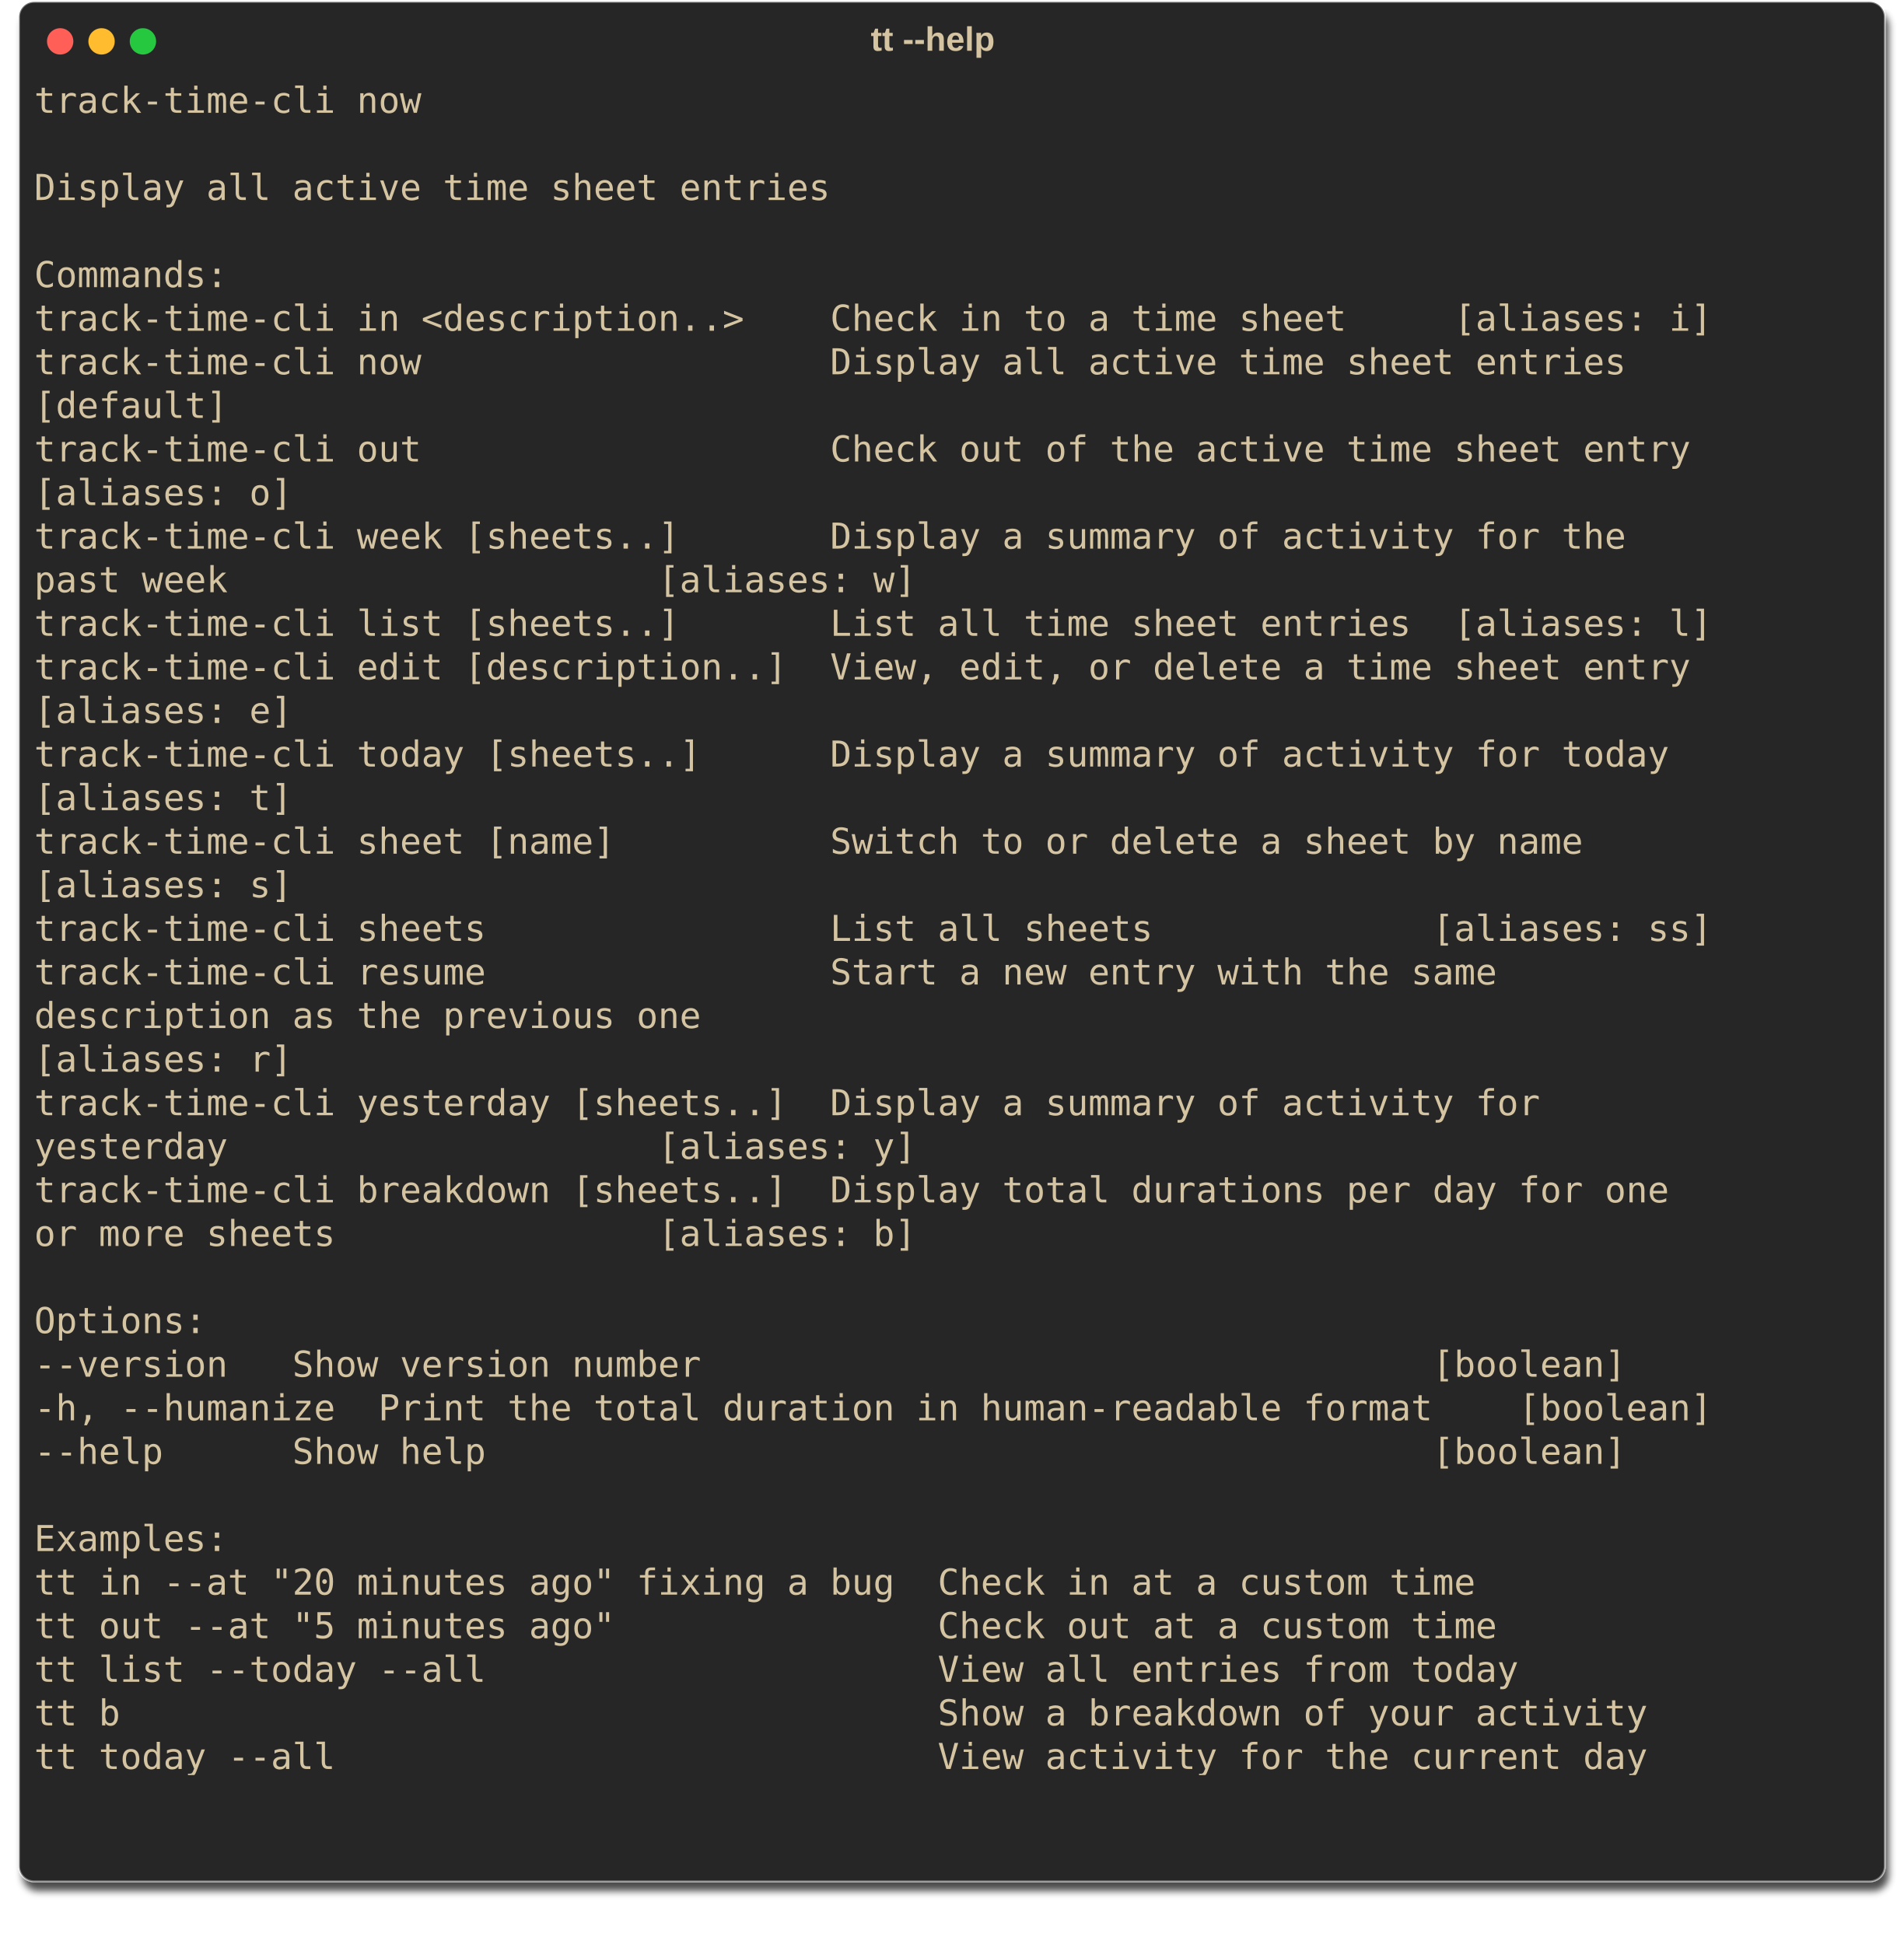
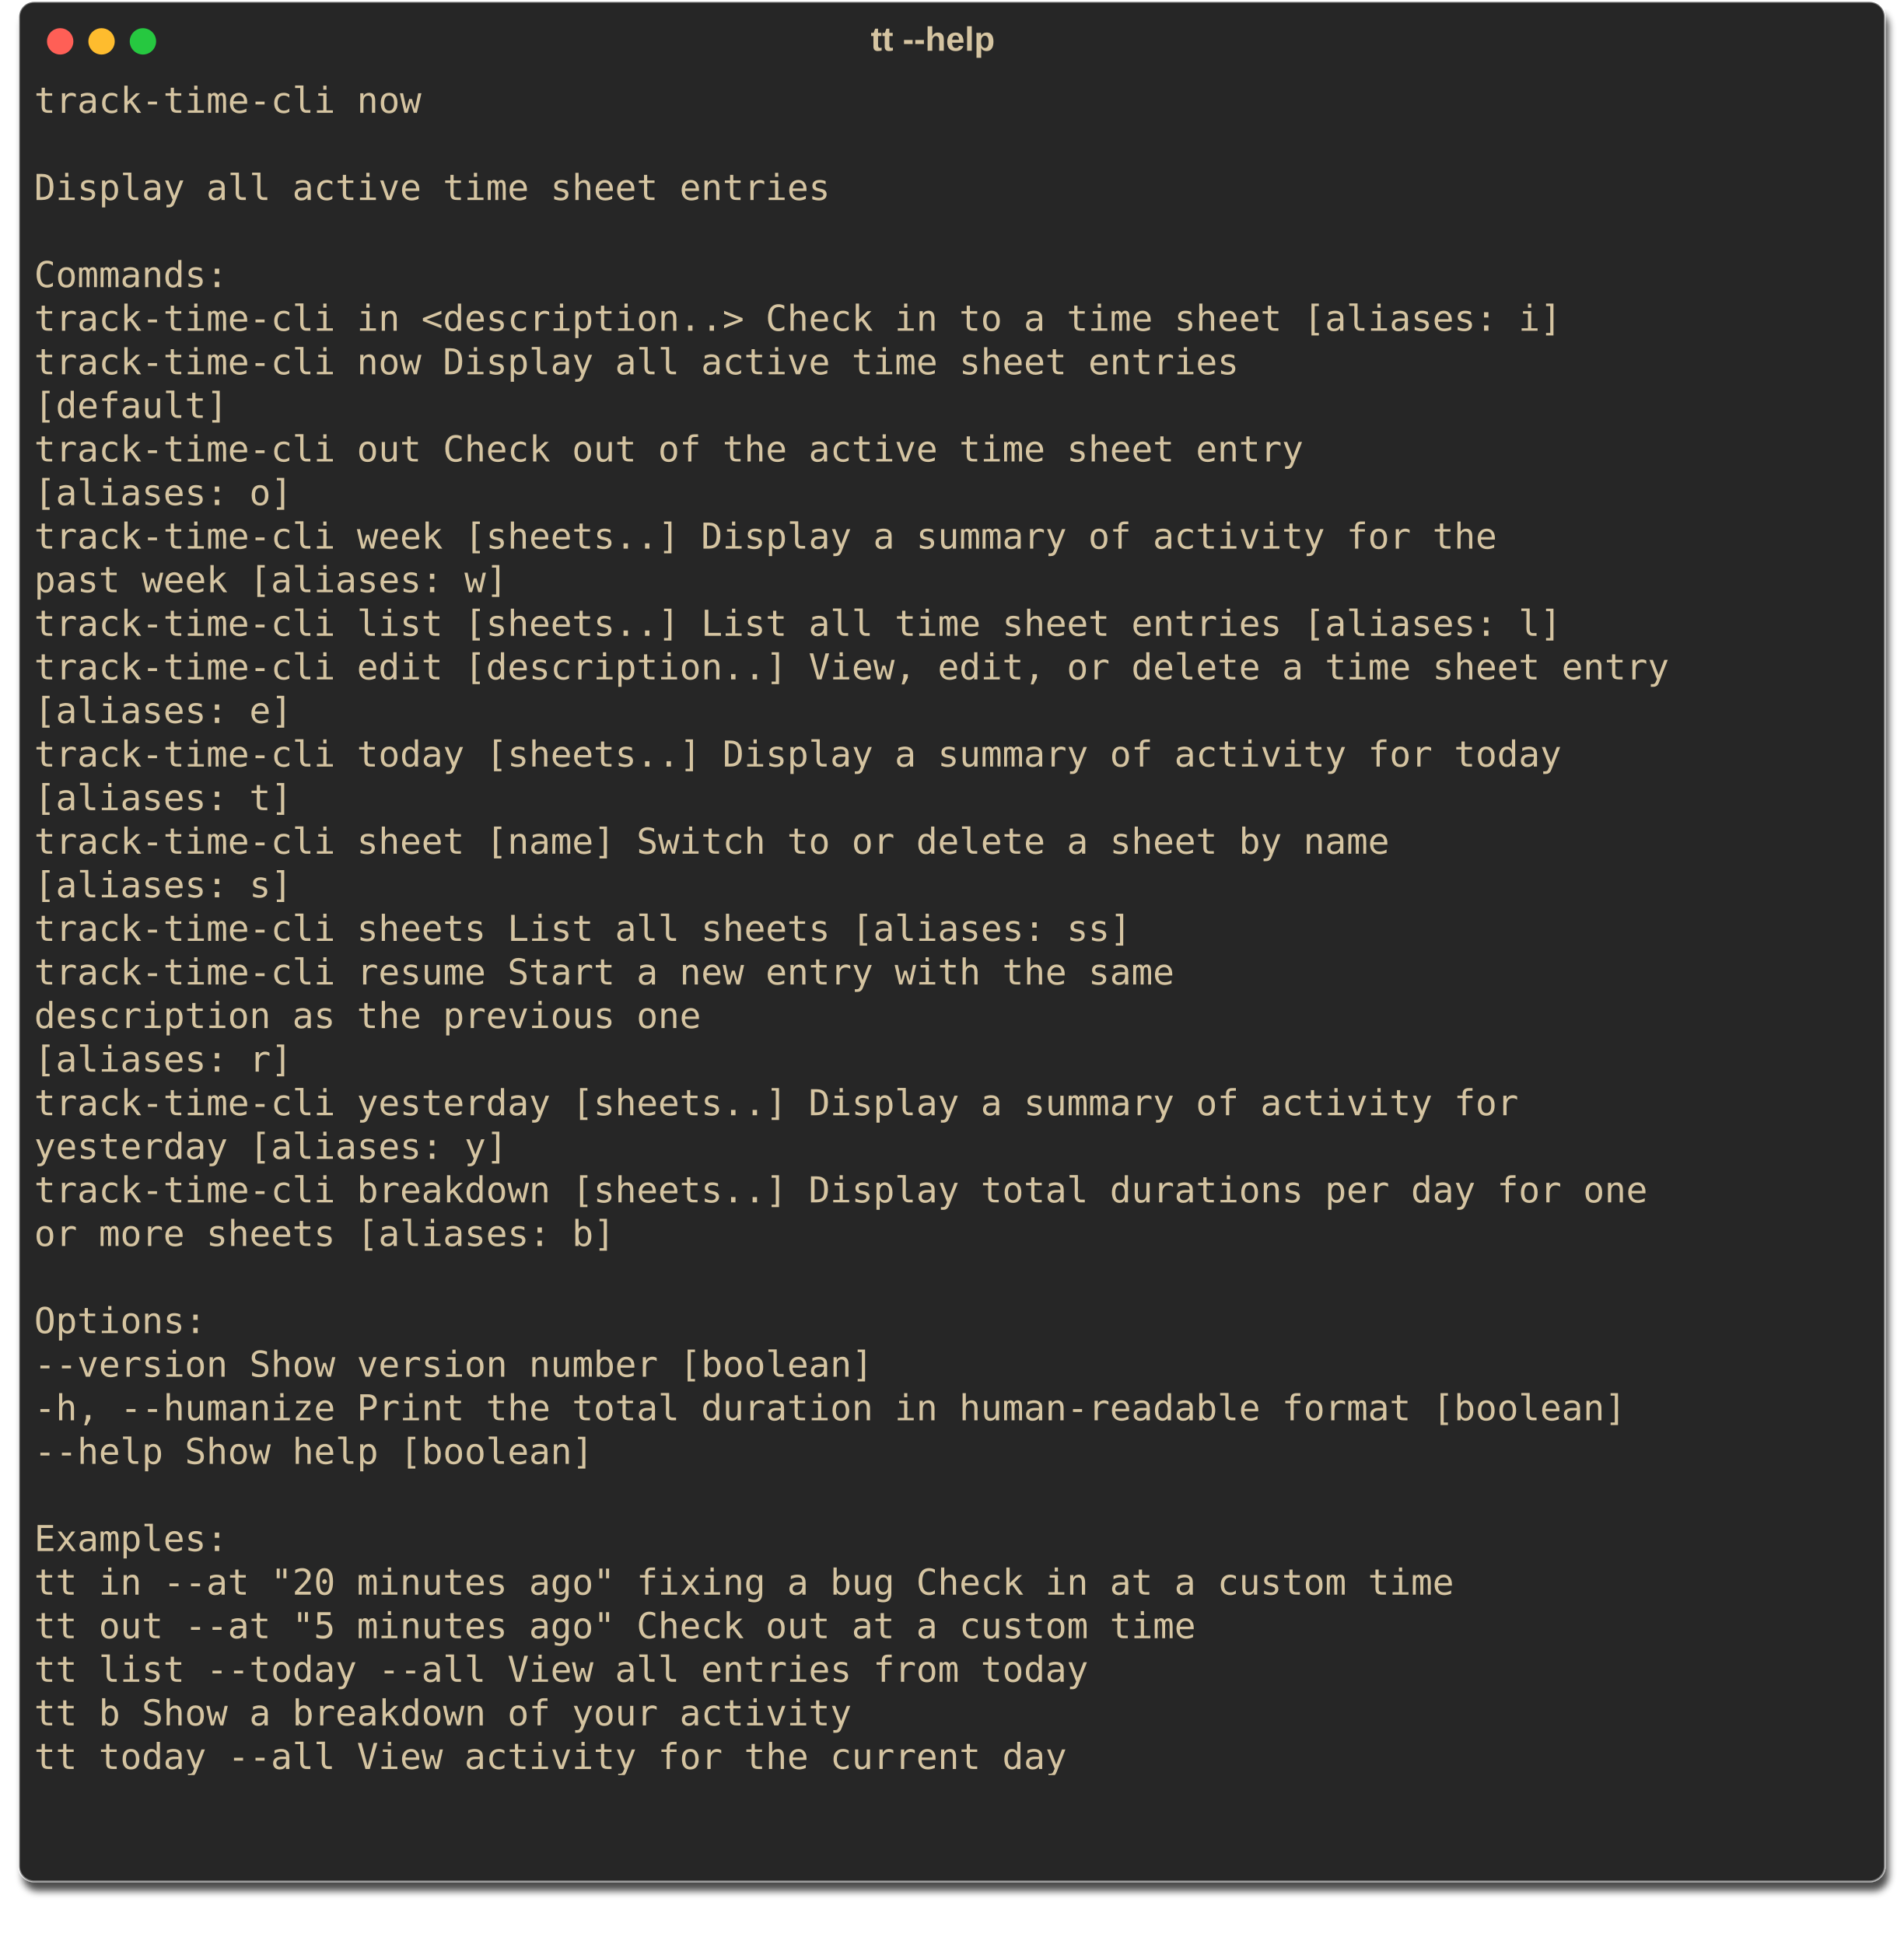
<svg xmlns="http://www.w3.org/2000/svg" class="rich-terminal shadow" viewBox="0 0 1012.333 1033.933">
-   <style>
- 
-     @font-face {
-         font-family: "Fira Code";
-         src: local("FiraCode-Regular"),
-                 url("https://cdnjs.cloudflare.com/ajax/libs/firacode/6.2.0/woff2/FiraCode-Regular.woff2") format("woff2"),
-                 url("https://cdnjs.cloudflare.com/ajax/libs/firacode/6.2.0/woff/FiraCode-Regular.woff") format("woff");
-         font-style: normal;
-         font-weight: 400;
-     }
-     @font-face {
-         font-family: "Fira Code";
-         src: local("FiraCode-Bold"),
-                 url("https://cdnjs.cloudflare.com/ajax/libs/firacode/6.2.0/woff2/FiraCode-Bold.woff2") format("woff2"),
-                 url("https://cdnjs.cloudflare.com/ajax/libs/firacode/6.2.0/woff/FiraCode-Bold.woff") format("woff");
-         font-style: bold;
-         font-weight: 700;
-     }
- 
-     .terminal-3122897288-matrix {
-         font-family: Fira Code, monospace;
-         font-size: 20px;
-         line-height: 24.4px;
-         font-variant-east-asian: full-width;
-     }
- 
-     .terminal-3122897288-title {
-         font-size: 18px;
-         font-weight: bold;
-         font-family: arial;
-     }
- 
-     .shadow {
-         -webkit-filter: drop-shadow( 2px 5px 2px rgba(0, 0, 0, .7));
-         filter: drop-shadow( 2px 5px 2px rgba(0, 0, 0, .7));
-     }
-     .terminal-3122897288-r1 { fill: #d5c4a1 }
-     </style>
+   <style>@font-face{font-family:"Fira Code";src:local("FiraCode-Regular"),url(https://cdnjs.cloudflare.com/ajax/libs/firacode/6.2.0/woff2/FiraCode-Regular.woff2) format("woff2"),url(https://cdnjs.cloudflare.com/ajax/libs/firacode/6.2.0/woff/FiraCode-Regular.woff) format("woff");font-style:normal;font-weight:400}@font-face{font-family:"Fira Code";src:local("FiraCode-Bold"),url(https://cdnjs.cloudflare.com/ajax/libs/firacode/6.2.0/woff2/FiraCode-Bold.woff2) format("woff2"),url(https://cdnjs.cloudflare.com/ajax/libs/firacode/6.2.0/woff/FiraCode-Bold.woff) format("woff");font-style:bold;font-weight:700}.terminal-3122897288-matrix{font-family:Fira Code,monospace;font-size:20px;line-height:24.4px;font-variant-east-asian:full-width}.terminal-3122897288-title{font-size:18px;font-weight:700;font-family:arial}.shadow{-webkit-filter:drop-shadow(2px 5px 2px rgba(0,0,0,.7));filter:drop-shadow(2px 5px 2px rgba(0,0,0,.7))}.terminal-3122897288-r1{fill:#d5c4a1}</style>
  <defs>
    <clipPath id="terminal-3122897288-clip-terminal">
-       <rect x="0" y="0" width="975.0" height="950.6" />
+       <rect width="975" height="950.6" x="0" y="0" />
    </clipPath>
    <clipPath id="terminal-3122897288-line-0">
-       <rect x="0" y="1.5" width="976" height="24.65" />
+       <rect width="976" height="24.65" x="0" y="1.5" />
    </clipPath>
    <clipPath id="terminal-3122897288-line-1">
-       <rect x="0" y="25.9" width="976" height="24.65" />
+       <rect width="976" height="24.65" x="0" y="25.9" />
    </clipPath>
    <clipPath id="terminal-3122897288-line-2">
-       <rect x="0" y="50.3" width="976" height="24.65" />
+       <rect width="976" height="24.65" x="0" y="50.3" />
    </clipPath>
    <clipPath id="terminal-3122897288-line-3">
-       <rect x="0" y="74.7" width="976" height="24.65" />
+       <rect width="976" height="24.65" x="0" y="74.7" />
    </clipPath>
    <clipPath id="terminal-3122897288-line-4">
-       <rect x="0" y="99.1" width="976" height="24.65" />
+       <rect width="976" height="24.65" x="0" y="99.1" />
    </clipPath>
    <clipPath id="terminal-3122897288-line-5">
-       <rect x="0" y="123.5" width="976" height="24.65" />
+       <rect width="976" height="24.65" x="0" y="123.5" />
    </clipPath>
    <clipPath id="terminal-3122897288-line-6">
-       <rect x="0" y="147.9" width="976" height="24.65" />
+       <rect width="976" height="24.65" x="0" y="147.9" />
    </clipPath>
    <clipPath id="terminal-3122897288-line-7">
-       <rect x="0" y="172.3" width="976" height="24.65" />
+       <rect width="976" height="24.65" x="0" y="172.3" />
    </clipPath>
    <clipPath id="terminal-3122897288-line-8">
-       <rect x="0" y="196.7" width="976" height="24.65" />
+       <rect width="976" height="24.65" x="0" y="196.7" />
    </clipPath>
    <clipPath id="terminal-3122897288-line-9">
-       <rect x="0" y="221.1" width="976" height="24.65" />
+       <rect width="976" height="24.65" x="0" y="221.1" />
    </clipPath>
    <clipPath id="terminal-3122897288-line-10">
-       <rect x="0" y="245.5" width="976" height="24.65" />
+       <rect width="976" height="24.65" x="0" y="245.5" />
    </clipPath>
    <clipPath id="terminal-3122897288-line-11">
-       <rect x="0" y="269.9" width="976" height="24.65" />
+       <rect width="976" height="24.65" x="0" y="269.9" />
    </clipPath>
    <clipPath id="terminal-3122897288-line-12">
-       <rect x="0" y="294.3" width="976" height="24.65" />
+       <rect width="976" height="24.65" x="0" y="294.3" />
    </clipPath>
    <clipPath id="terminal-3122897288-line-13">
-       <rect x="0" y="318.7" width="976" height="24.65" />
+       <rect width="976" height="24.65" x="0" y="318.7" />
    </clipPath>
    <clipPath id="terminal-3122897288-line-14">
-       <rect x="0" y="343.1" width="976" height="24.65" />
+       <rect width="976" height="24.65" x="0" y="343.1" />
    </clipPath>
    <clipPath id="terminal-3122897288-line-15">
-       <rect x="0" y="367.5" width="976" height="24.65" />
+       <rect width="976" height="24.65" x="0" y="367.5" />
    </clipPath>
    <clipPath id="terminal-3122897288-line-16">
-       <rect x="0" y="391.9" width="976" height="24.65" />
+       <rect width="976" height="24.65" x="0" y="391.9" />
    </clipPath>
    <clipPath id="terminal-3122897288-line-17">
-       <rect x="0" y="416.3" width="976" height="24.65" />
+       <rect width="976" height="24.65" x="0" y="416.3" />
    </clipPath>
    <clipPath id="terminal-3122897288-line-18">
-       <rect x="0" y="440.7" width="976" height="24.65" />
+       <rect width="976" height="24.65" x="0" y="440.7" />
    </clipPath>
    <clipPath id="terminal-3122897288-line-19">
-       <rect x="0" y="465.1" width="976" height="24.65" />
+       <rect width="976" height="24.65" x="0" y="465.1" />
    </clipPath>
    <clipPath id="terminal-3122897288-line-20">
-       <rect x="0" y="489.5" width="976" height="24.65" />
+       <rect width="976" height="24.65" x="0" y="489.5" />
    </clipPath>
    <clipPath id="terminal-3122897288-line-21">
-       <rect x="0" y="513.9" width="976" height="24.65" />
+       <rect width="976" height="24.65" x="0" y="513.9" />
    </clipPath>
    <clipPath id="terminal-3122897288-line-22">
-       <rect x="0" y="538.3" width="976" height="24.65" />
+       <rect width="976" height="24.65" x="0" y="538.3" />
    </clipPath>
    <clipPath id="terminal-3122897288-line-23">
-       <rect x="0" y="562.7" width="976" height="24.65" />
+       <rect width="976" height="24.65" x="0" y="562.7" />
    </clipPath>
    <clipPath id="terminal-3122897288-line-24">
-       <rect x="0" y="587.1" width="976" height="24.65" />
+       <rect width="976" height="24.65" x="0" y="587.1" />
    </clipPath>
    <clipPath id="terminal-3122897288-line-25">
-       <rect x="0" y="611.5" width="976" height="24.65" />
+       <rect width="976" height="24.65" x="0" y="611.5" />
    </clipPath>
    <clipPath id="terminal-3122897288-line-26">
-       <rect x="0" y="635.9" width="976" height="24.65" />
+       <rect width="976" height="24.65" x="0" y="635.9" />
    </clipPath>
    <clipPath id="terminal-3122897288-line-27">
-       <rect x="0" y="660.3" width="976" height="24.65" />
+       <rect width="976" height="24.65" x="0" y="660.3" />
    </clipPath>
    <clipPath id="terminal-3122897288-line-28">
-       <rect x="0" y="684.7" width="976" height="24.65" />
+       <rect width="976" height="24.65" x="0" y="684.7" />
    </clipPath>
    <clipPath id="terminal-3122897288-line-29">
-       <rect x="0" y="709.1" width="976" height="24.65" />
+       <rect width="976" height="24.65" x="0" y="709.1" />
    </clipPath>
    <clipPath id="terminal-3122897288-line-30">
-       <rect x="0" y="733.5" width="976" height="24.65" />
+       <rect width="976" height="24.65" x="0" y="733.5" />
    </clipPath>
    <clipPath id="terminal-3122897288-line-31">
-       <rect x="0" y="757.9" width="976" height="24.65" />
+       <rect width="976" height="24.65" x="0" y="757.9" />
    </clipPath>
    <clipPath id="terminal-3122897288-line-32">
-       <rect x="0" y="782.3" width="976" height="24.65" />
+       <rect width="976" height="24.65" x="0" y="782.3" />
    </clipPath>
    <clipPath id="terminal-3122897288-line-33">
-       <rect x="0" y="806.7" width="976" height="24.65" />
+       <rect width="976" height="24.65" x="0" y="806.7" />
    </clipPath>
    <clipPath id="terminal-3122897288-line-34">
-       <rect x="0" y="831.1" width="976" height="24.65" />
+       <rect width="976" height="24.65" x="0" y="831.1" />
    </clipPath>
    <clipPath id="terminal-3122897288-line-35">
-       <rect x="0" y="855.5" width="976" height="24.65" />
+       <rect width="976" height="24.65" x="0" y="855.5" />
    </clipPath>
    <clipPath id="terminal-3122897288-line-36">
-       <rect x="0" y="879.9" width="976" height="24.65" />
+       <rect width="976" height="24.65" x="0" y="879.9" />
    </clipPath>
    <clipPath id="terminal-3122897288-line-37">
-       <rect x="0" y="904.3" width="976" height="24.65" />
+       <rect width="976" height="24.65" x="0" y="904.3" />
    </clipPath>
  </defs>
-   <rect fill="#282828" stroke="rgba(255,255,255,0.35)" stroke-width="1" x="10.167" y="1" width="992" height="999.6" rx="8" />
-   <text class="terminal-3122897288-title" fill="#d5c4a1" text-anchor="middle" x="496" y="27">tt --help</text>
+   <rect width="992" height="999.6" x="10.167" y="1" fill="#282828" stroke="rgba(255,255,255,0.35)" stroke-width="1" rx="8" />
+   <text x="496" y="27" fill="#d5c4a1" class="terminal-3122897288-title" text-anchor="middle">tt --help</text>
  <g transform="translate(32,22)">
    <circle cx="0" cy="0" r="7" fill="#ff5f57" />
    <circle cx="22" cy="0" r="7" fill="#febc2e" />
    <circle cx="44" cy="0" r="7" fill="#28c840" />
  </g>
-   <g transform="translate(18.16667, 41) scale(.95)" clip-path="url(#terminal-3122897288-clip-terminal)">
+   <g clip-path="url(#terminal-3122897288-clip-terminal)" transform="translate(18.16667, 41) scale(.95)">
    <g class="terminal-3122897288-matrix">
-       <text class="terminal-3122897288-r1" x="0" y="20" textLength="219.6" clip-path="url(#terminal-3122897288-line-0)">track-time-cli now</text>
-       <text class="terminal-3122897288-r1" x="976" y="20" textLength="12.2" clip-path="url(#terminal-3122897288-line-0)">
- </text>
-       <text class="terminal-3122897288-r1" x="976" y="44.4" textLength="12.2" clip-path="url(#terminal-3122897288-line-1)">
- </text>
-       <text class="terminal-3122897288-r1" x="0" y="68.8" textLength="451.4" clip-path="url(#terminal-3122897288-line-2)">Display all active time sheet entries</text>
-       <text class="terminal-3122897288-r1" x="976" y="68.8" textLength="12.2" clip-path="url(#terminal-3122897288-line-2)">
- </text>
-       <text class="terminal-3122897288-r1" x="976" y="93.2" textLength="12.2" clip-path="url(#terminal-3122897288-line-3)">
- </text>
-       <text class="terminal-3122897288-r1" x="0" y="117.6" textLength="109.8" clip-path="url(#terminal-3122897288-line-4)">Commands:</text>
-       <text class="terminal-3122897288-r1" x="976" y="117.6" textLength="12.2" clip-path="url(#terminal-3122897288-line-4)">
- </text>
-       <text class="terminal-3122897288-r1" x="0" y="142" textLength="976" clip-path="url(#terminal-3122897288-line-5)">  track-time-cli in &lt;description..&gt;    Check in to a time sheet     [aliases: i]</text>
-       <text class="terminal-3122897288-r1" x="976" y="142" textLength="12.2" clip-path="url(#terminal-3122897288-line-5)">
- </text>
-       <text class="terminal-3122897288-r1" x="0" y="166.4" textLength="927.2" clip-path="url(#terminal-3122897288-line-6)">  track-time-cli now                   Display all active time sheet entries</text>
-       <text class="terminal-3122897288-r1" x="976" y="166.4" textLength="12.2" clip-path="url(#terminal-3122897288-line-6)">
- </text>
-       <text class="terminal-3122897288-r1" x="0" y="190.8" textLength="976" clip-path="url(#terminal-3122897288-line-7)">                                                                       [default]</text>
-       <text class="terminal-3122897288-r1" x="976" y="190.8" textLength="12.2" clip-path="url(#terminal-3122897288-line-7)">
- </text>
-       <text class="terminal-3122897288-r1" x="0" y="215.2" textLength="963.8" clip-path="url(#terminal-3122897288-line-8)">  track-time-cli out                   Check out of the active time sheet entry</text>
-       <text class="terminal-3122897288-r1" x="976" y="215.2" textLength="12.2" clip-path="url(#terminal-3122897288-line-8)">
- </text>
-       <text class="terminal-3122897288-r1" x="0" y="239.6" textLength="976" clip-path="url(#terminal-3122897288-line-9)">                                                                    [aliases: o]</text>
-       <text class="terminal-3122897288-r1" x="976" y="239.6" textLength="12.2" clip-path="url(#terminal-3122897288-line-9)">
- </text>
-       <text class="terminal-3122897288-r1" x="0" y="264" textLength="927.2" clip-path="url(#terminal-3122897288-line-10)">  track-time-cli week [sheets..]       Display a summary of activity for the</text>
-       <text class="terminal-3122897288-r1" x="976" y="264" textLength="12.2" clip-path="url(#terminal-3122897288-line-10)">
- </text>
-       <text class="terminal-3122897288-r1" x="0" y="288.4" textLength="976" clip-path="url(#terminal-3122897288-line-11)">                                       past week                    [aliases: w]</text>
-       <text class="terminal-3122897288-r1" x="976" y="288.4" textLength="12.2" clip-path="url(#terminal-3122897288-line-11)">
- </text>
-       <text class="terminal-3122897288-r1" x="0" y="312.8" textLength="976" clip-path="url(#terminal-3122897288-line-12)">  track-time-cli list [sheets..]       List all time sheet entries  [aliases: l]</text>
-       <text class="terminal-3122897288-r1" x="976" y="312.8" textLength="12.2" clip-path="url(#terminal-3122897288-line-12)">
- </text>
-       <text class="terminal-3122897288-r1" x="0" y="337.2" textLength="963.8" clip-path="url(#terminal-3122897288-line-13)">  track-time-cli edit [description..]  View, edit, or delete a time sheet entry</text>
-       <text class="terminal-3122897288-r1" x="976" y="337.2" textLength="12.2" clip-path="url(#terminal-3122897288-line-13)">
- </text>
-       <text class="terminal-3122897288-r1" x="0" y="361.6" textLength="976" clip-path="url(#terminal-3122897288-line-14)">                                                                    [aliases: e]</text>
-       <text class="terminal-3122897288-r1" x="976" y="361.6" textLength="12.2" clip-path="url(#terminal-3122897288-line-14)">
- </text>
-       <text class="terminal-3122897288-r1" x="0" y="386" textLength="951.6" clip-path="url(#terminal-3122897288-line-15)">  track-time-cli today [sheets..]      Display a summary of activity for today</text>
-       <text class="terminal-3122897288-r1" x="976" y="386" textLength="12.2" clip-path="url(#terminal-3122897288-line-15)">
- </text>
-       <text class="terminal-3122897288-r1" x="0" y="410.4" textLength="976" clip-path="url(#terminal-3122897288-line-16)">                                                                    [aliases: t]</text>
-       <text class="terminal-3122897288-r1" x="976" y="410.4" textLength="12.2" clip-path="url(#terminal-3122897288-line-16)">
- </text>
-       <text class="terminal-3122897288-r1" x="0" y="434.8" textLength="902.8" clip-path="url(#terminal-3122897288-line-17)">  track-time-cli sheet [name]          Switch to or delete a sheet by name</text>
-       <text class="terminal-3122897288-r1" x="976" y="434.8" textLength="12.2" clip-path="url(#terminal-3122897288-line-17)">
- </text>
-       <text class="terminal-3122897288-r1" x="0" y="459.2" textLength="976" clip-path="url(#terminal-3122897288-line-18)">                                                                    [aliases: s]</text>
-       <text class="terminal-3122897288-r1" x="976" y="459.2" textLength="12.2" clip-path="url(#terminal-3122897288-line-18)">
- </text>
-       <text class="terminal-3122897288-r1" x="0" y="483.6" textLength="976" clip-path="url(#terminal-3122897288-line-19)">  track-time-cli sheets                List all sheets             [aliases: ss]</text>
-       <text class="terminal-3122897288-r1" x="976" y="483.6" textLength="12.2" clip-path="url(#terminal-3122897288-line-19)">
- </text>
-       <text class="terminal-3122897288-r1" x="0" y="508" textLength="854" clip-path="url(#terminal-3122897288-line-20)">  track-time-cli resume                Start a new entry with the same</text>
-       <text class="terminal-3122897288-r1" x="976" y="508" textLength="12.2" clip-path="url(#terminal-3122897288-line-20)">
- </text>
-       <text class="terminal-3122897288-r1" x="0" y="532.4" textLength="854" clip-path="url(#terminal-3122897288-line-21)">                                       description as the previous one</text>
-       <text class="terminal-3122897288-r1" x="976" y="532.4" textLength="12.2" clip-path="url(#terminal-3122897288-line-21)">
- </text>
-       <text class="terminal-3122897288-r1" x="0" y="556.8" textLength="976" clip-path="url(#terminal-3122897288-line-22)">                                                                    [aliases: r]</text>
-       <text class="terminal-3122897288-r1" x="976" y="556.8" textLength="12.2" clip-path="url(#terminal-3122897288-line-22)">
- </text>
-       <text class="terminal-3122897288-r1" x="0" y="581.2" textLength="878.4" clip-path="url(#terminal-3122897288-line-23)">  track-time-cli yesterday [sheets..]  Display a summary of activity for</text>
-       <text class="terminal-3122897288-r1" x="976" y="581.2" textLength="12.2" clip-path="url(#terminal-3122897288-line-23)">
- </text>
-       <text class="terminal-3122897288-r1" x="0" y="605.6" textLength="976" clip-path="url(#terminal-3122897288-line-24)">                                       yesterday                    [aliases: y]</text>
-       <text class="terminal-3122897288-r1" x="976" y="605.6" textLength="12.2" clip-path="url(#terminal-3122897288-line-24)">
- </text>
-       <text class="terminal-3122897288-r1" x="0" y="630" textLength="951.6" clip-path="url(#terminal-3122897288-line-25)">  track-time-cli breakdown [sheets..]  Display total durations per day for one</text>
-       <text class="terminal-3122897288-r1" x="976" y="630" textLength="12.2" clip-path="url(#terminal-3122897288-line-25)">
- </text>
-       <text class="terminal-3122897288-r1" x="0" y="654.4" textLength="976" clip-path="url(#terminal-3122897288-line-26)">                                       or more sheets               [aliases: b]</text>
-       <text class="terminal-3122897288-r1" x="976" y="654.4" textLength="12.2" clip-path="url(#terminal-3122897288-line-26)">
- </text>
-       <text class="terminal-3122897288-r1" x="976" y="678.8" textLength="12.2" clip-path="url(#terminal-3122897288-line-27)">
- </text>
-       <text class="terminal-3122897288-r1" x="0" y="703.2" textLength="97.6" clip-path="url(#terminal-3122897288-line-28)">Options:</text>
-       <text class="terminal-3122897288-r1" x="976" y="703.2" textLength="12.2" clip-path="url(#terminal-3122897288-line-28)">
- </text>
-       <text class="terminal-3122897288-r1" x="0" y="727.6" textLength="976" clip-path="url(#terminal-3122897288-line-29)">      --version   Show version number                                  [boolean]</text>
-       <text class="terminal-3122897288-r1" x="976" y="727.6" textLength="12.2" clip-path="url(#terminal-3122897288-line-29)">
- </text>
-       <text class="terminal-3122897288-r1" x="0" y="752" textLength="976" clip-path="url(#terminal-3122897288-line-30)">  -h, --humanize  Print the total duration in human-readable format    [boolean]</text>
-       <text class="terminal-3122897288-r1" x="976" y="752" textLength="12.2" clip-path="url(#terminal-3122897288-line-30)">
- </text>
-       <text class="terminal-3122897288-r1" x="0" y="776.4" textLength="976" clip-path="url(#terminal-3122897288-line-31)">      --help      Show help                                            [boolean]</text>
-       <text class="terminal-3122897288-r1" x="976" y="776.4" textLength="12.2" clip-path="url(#terminal-3122897288-line-31)">
- </text>
-       <text class="terminal-3122897288-r1" x="976" y="800.8" textLength="12.2" clip-path="url(#terminal-3122897288-line-32)">
- </text>
-       <text class="terminal-3122897288-r1" x="0" y="825.2" textLength="109.8" clip-path="url(#terminal-3122897288-line-33)">Examples:</text>
-       <text class="terminal-3122897288-r1" x="976" y="825.2" textLength="12.2" clip-path="url(#terminal-3122897288-line-33)">
- </text>
-       <text class="terminal-3122897288-r1" x="0" y="849.6" textLength="841.8" clip-path="url(#terminal-3122897288-line-34)">  tt in --at "20 minutes ago" fixing a bug  Check in at a custom time</text>
-       <text class="terminal-3122897288-r1" x="976" y="849.6" textLength="12.2" clip-path="url(#terminal-3122897288-line-34)">
- </text>
-       <text class="terminal-3122897288-r1" x="0" y="874" textLength="854" clip-path="url(#terminal-3122897288-line-35)">  tt out --at "5 minutes ago"               Check out at a custom time</text>
-       <text class="terminal-3122897288-r1" x="976" y="874" textLength="12.2" clip-path="url(#terminal-3122897288-line-35)">
- </text>
-       <text class="terminal-3122897288-r1" x="0" y="898.4" textLength="866.2" clip-path="url(#terminal-3122897288-line-36)">  tt list --today --all                     View all entries from today</text>
-       <text class="terminal-3122897288-r1" x="976" y="898.4" textLength="12.2" clip-path="url(#terminal-3122897288-line-36)">
- </text>
-       <text class="terminal-3122897288-r1" x="0" y="922.8" textLength="939.4" clip-path="url(#terminal-3122897288-line-37)">  tt b                                      Show a breakdown of your activity</text>
-       <text class="terminal-3122897288-r1" x="976" y="922.8" textLength="12.2" clip-path="url(#terminal-3122897288-line-37)">
- </text>
-       <text class="terminal-3122897288-r1" x="0" y="947.2" textLength="939.4" clip-path="url(#terminal-3122897288-line-38)">  tt today --all                            View activity for the current day</text>
-       <text class="terminal-3122897288-r1" x="976" y="947.2" textLength="12.2" clip-path="url(#terminal-3122897288-line-38)">
- </text>
+       <text x="0" y="20" class="terminal-3122897288-r1" clip-path="url(#terminal-3122897288-line-0)" textLength="219.6">track-time-cli now</text>
+       <text x="0" y="68.8" class="terminal-3122897288-r1" clip-path="url(#terminal-3122897288-line-2)" textLength="451.4">Display all active time sheet entries</text>
+       <text x="0" y="117.6" class="terminal-3122897288-r1" clip-path="url(#terminal-3122897288-line-4)" textLength="109.8">Commands:</text>
+       <text x="0" y="142" class="terminal-3122897288-r1" clip-path="url(#terminal-3122897288-line-5)" textLength="976">track-time-cli in &lt;description..&gt; Check in to a time sheet [aliases: i]</text>
+       <text x="0" y="166.4" class="terminal-3122897288-r1" clip-path="url(#terminal-3122897288-line-6)" textLength="927.2">track-time-cli now Display all active time sheet entries</text>
+       <text x="0" y="190.8" class="terminal-3122897288-r1" clip-path="url(#terminal-3122897288-line-7)" textLength="976">[default]</text>
+       <text x="0" y="215.2" class="terminal-3122897288-r1" clip-path="url(#terminal-3122897288-line-8)" textLength="963.8">track-time-cli out Check out of the active time sheet entry</text>
+       <text x="0" y="239.6" class="terminal-3122897288-r1" clip-path="url(#terminal-3122897288-line-9)" textLength="976">[aliases: o]</text>
+       <text x="0" y="264" class="terminal-3122897288-r1" clip-path="url(#terminal-3122897288-line-10)" textLength="927.2">track-time-cli week [sheets..] Display a summary of activity for the</text>
+       <text x="0" y="288.4" class="terminal-3122897288-r1" clip-path="url(#terminal-3122897288-line-11)" textLength="976">past week [aliases: w]</text>
+       <text x="0" y="312.8" class="terminal-3122897288-r1" clip-path="url(#terminal-3122897288-line-12)" textLength="976">track-time-cli list [sheets..] List all time sheet entries [aliases: l]</text>
+       <text x="0" y="337.2" class="terminal-3122897288-r1" clip-path="url(#terminal-3122897288-line-13)" textLength="963.8">track-time-cli edit [description..] View, edit, or delete a time sheet entry</text>
+       <text x="0" y="361.6" class="terminal-3122897288-r1" clip-path="url(#terminal-3122897288-line-14)" textLength="976">[aliases: e]</text>
+       <text x="0" y="386" class="terminal-3122897288-r1" clip-path="url(#terminal-3122897288-line-15)" textLength="951.6">track-time-cli today [sheets..] Display a summary of activity for today</text>
+       <text x="0" y="410.4" class="terminal-3122897288-r1" clip-path="url(#terminal-3122897288-line-16)" textLength="976">[aliases: t]</text>
+       <text x="0" y="434.8" class="terminal-3122897288-r1" clip-path="url(#terminal-3122897288-line-17)" textLength="902.8">track-time-cli sheet [name] Switch to or delete a sheet by name</text>
+       <text x="0" y="459.2" class="terminal-3122897288-r1" clip-path="url(#terminal-3122897288-line-18)" textLength="976">[aliases: s]</text>
+       <text x="0" y="483.6" class="terminal-3122897288-r1" clip-path="url(#terminal-3122897288-line-19)" textLength="976">track-time-cli sheets List all sheets [aliases: ss]</text>
+       <text x="0" y="508" class="terminal-3122897288-r1" clip-path="url(#terminal-3122897288-line-20)" textLength="854">track-time-cli resume Start a new entry with the same</text>
+       <text x="0" y="532.4" class="terminal-3122897288-r1" clip-path="url(#terminal-3122897288-line-21)" textLength="854">description as the previous one</text>
+       <text x="0" y="556.8" class="terminal-3122897288-r1" clip-path="url(#terminal-3122897288-line-22)" textLength="976">[aliases: r]</text>
+       <text x="0" y="581.2" class="terminal-3122897288-r1" clip-path="url(#terminal-3122897288-line-23)" textLength="878.4">track-time-cli yesterday [sheets..] Display a summary of activity for</text>
+       <text x="0" y="605.6" class="terminal-3122897288-r1" clip-path="url(#terminal-3122897288-line-24)" textLength="976">yesterday [aliases: y]</text>
+       <text x="0" y="630" class="terminal-3122897288-r1" clip-path="url(#terminal-3122897288-line-25)" textLength="951.6">track-time-cli breakdown [sheets..] Display total durations per day for one</text>
+       <text x="0" y="654.4" class="terminal-3122897288-r1" clip-path="url(#terminal-3122897288-line-26)" textLength="976">or more sheets [aliases: b]</text>
+       <text x="0" y="703.2" class="terminal-3122897288-r1" clip-path="url(#terminal-3122897288-line-28)" textLength="97.6">Options:</text>
+       <text x="0" y="727.6" class="terminal-3122897288-r1" clip-path="url(#terminal-3122897288-line-29)" textLength="976">--version Show version number [boolean]</text>
+       <text x="0" y="752" class="terminal-3122897288-r1" clip-path="url(#terminal-3122897288-line-30)" textLength="976">-h, --humanize Print the total duration in human-readable format [boolean]</text>
+       <text x="0" y="776.4" class="terminal-3122897288-r1" clip-path="url(#terminal-3122897288-line-31)" textLength="976">--help Show help [boolean]</text>
+       <text x="0" y="825.2" class="terminal-3122897288-r1" clip-path="url(#terminal-3122897288-line-33)" textLength="109.8">Examples:</text>
+       <text x="0" y="849.6" class="terminal-3122897288-r1" clip-path="url(#terminal-3122897288-line-34)" textLength="841.8">tt in --at "20 minutes ago" fixing a bug Check in at a custom time</text>
+       <text x="0" y="874" class="terminal-3122897288-r1" clip-path="url(#terminal-3122897288-line-35)" textLength="854">tt out --at "5 minutes ago" Check out at a custom time</text>
+       <text x="0" y="898.4" class="terminal-3122897288-r1" clip-path="url(#terminal-3122897288-line-36)" textLength="866.2">tt list --today --all View all entries from today</text>
+       <text x="0" y="922.8" class="terminal-3122897288-r1" clip-path="url(#terminal-3122897288-line-37)" textLength="939.4">tt b Show a breakdown of your activity</text>
+       <text x="0" y="947.2" class="terminal-3122897288-r1" clip-path="url(#terminal-3122897288-line-38)" textLength="939.4">tt today --all View activity for the current day</text>
    </g>
  </g>
</svg>
